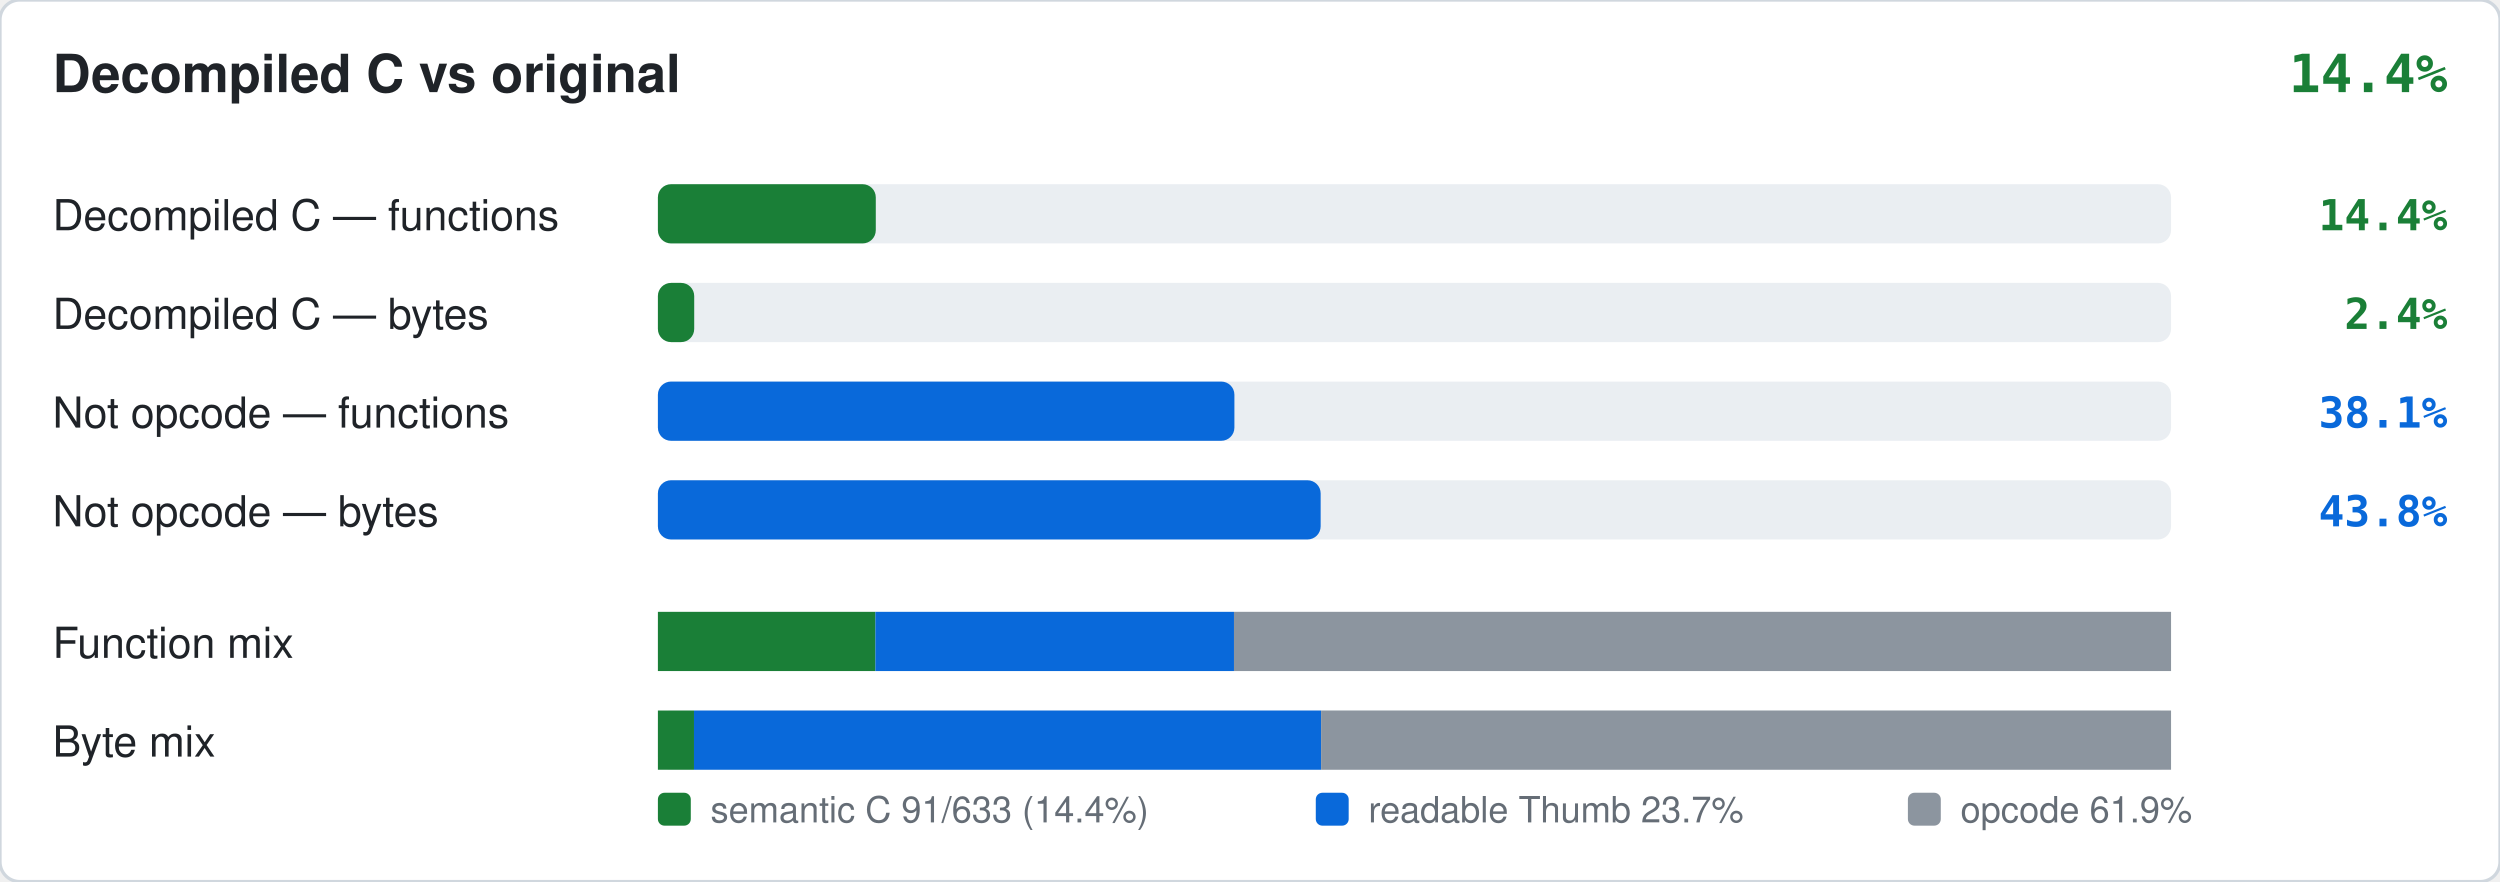
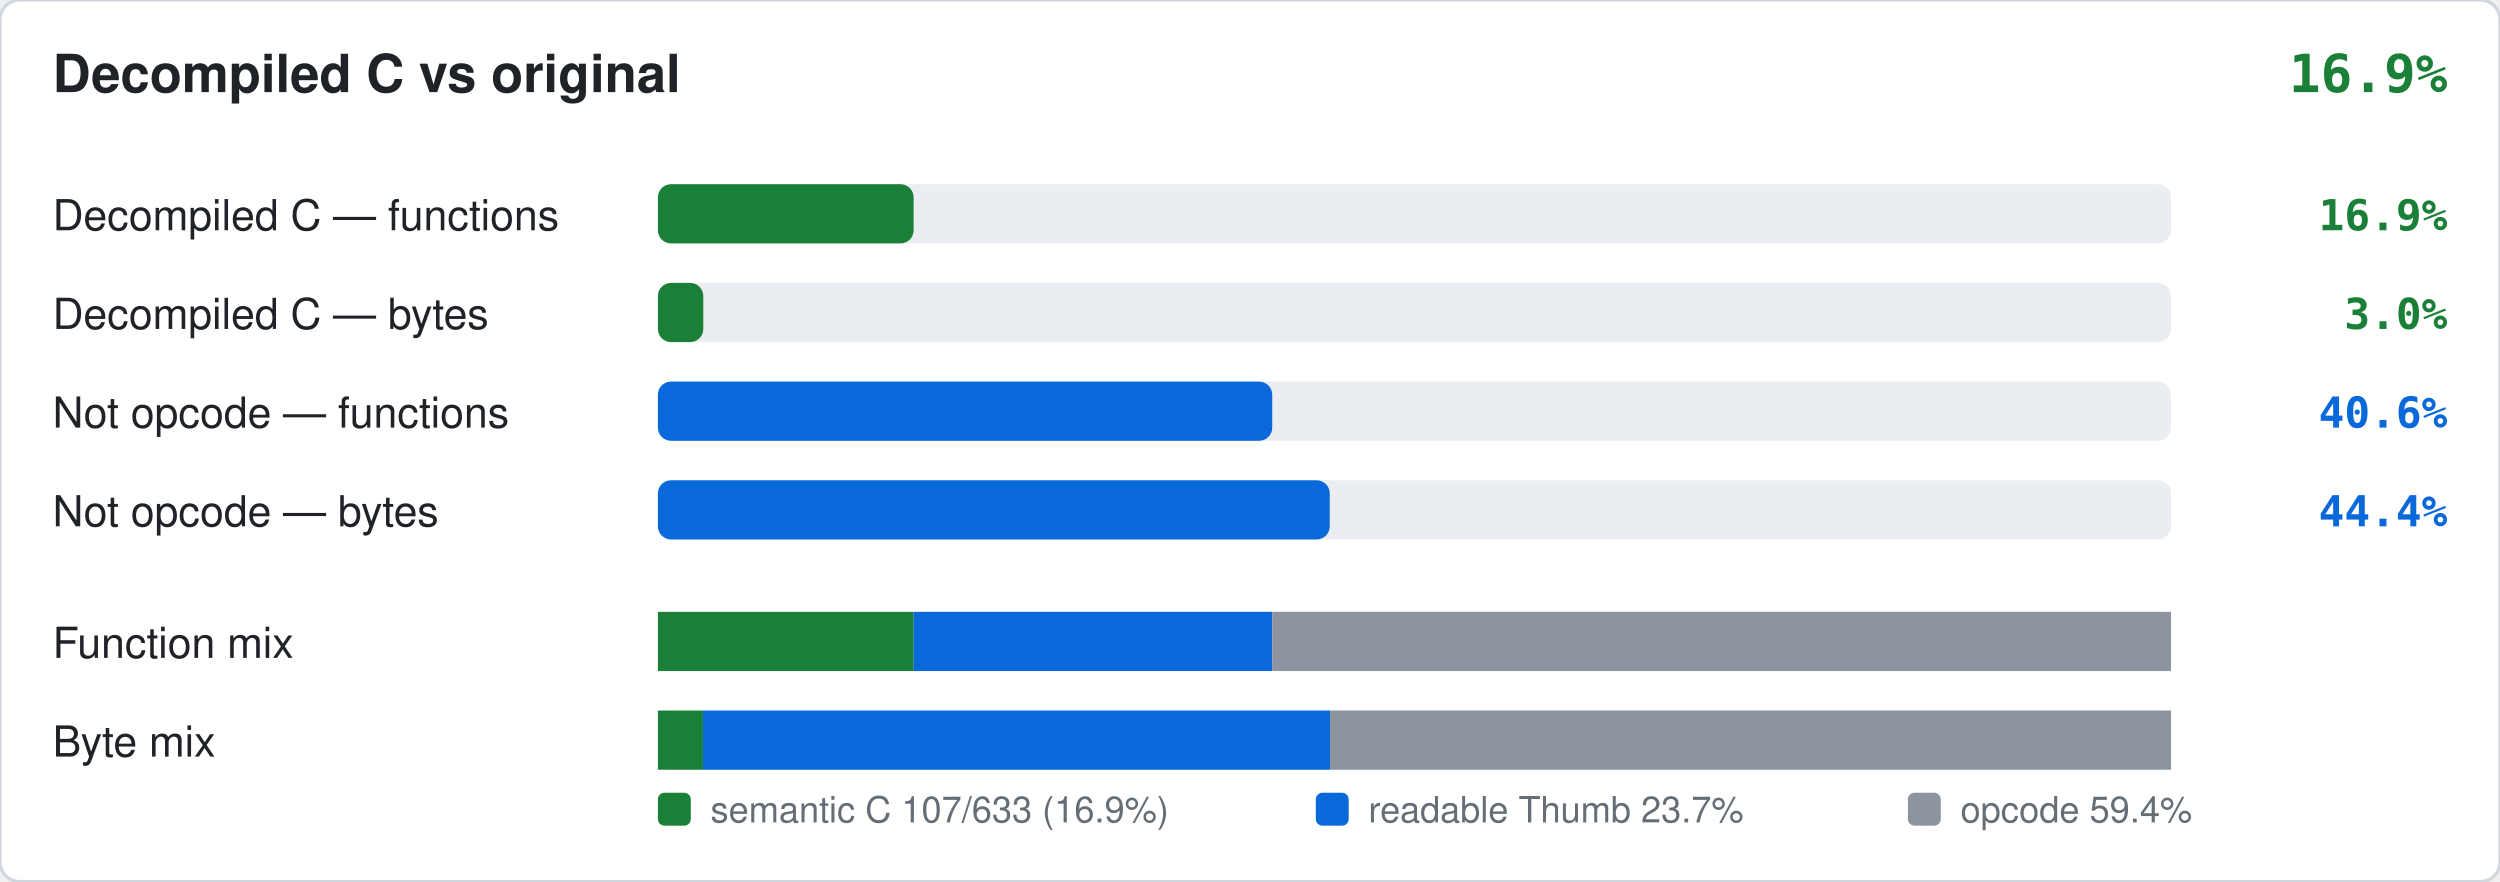
- <svg xmlns="http://www.w3.org/2000/svg" width="760" height="268" viewBox="0 0 760 268" role="img" aria-label="Decompiled C 14.4% functions, 2.4% bytes (91/633, 2,152/90,272)">
+ <svg xmlns="http://www.w3.org/2000/svg" width="760" height="268" viewBox="0 0 760 268" role="img" aria-label="Decompiled C 16.9% functions, 3.0% bytes (107/633, 2,684/90,272)">
  <rect width="760" height="268" rx="6" fill="#ffffff" stroke="#d0d7de" />
  <text x="16" y="28" font-family="-apple-system,BlinkMacSystemFont,Segoe UI,Helvetica,Arial,sans-serif" font-size="16" font-weight="600" fill="#1f2328">Decompiled C vs original</text>
-   <text x="744" y="28" text-anchor="end" font-family="ui-monospace,SFMono-Regular,Menlo,Consolas,monospace" font-size="16" font-weight="700" fill="#1a7f37">14.4%</text>
+   <text x="744" y="28" text-anchor="end" font-family="ui-monospace,SFMono-Regular,Menlo,Consolas,monospace" font-size="16" font-weight="700" fill="#1a7f37">16.9%</text>
  <text x="16" y="70" font-family="-apple-system,BlinkMacSystemFont,Segoe UI,Helvetica,Arial,sans-serif" font-size="13" fill="#1f2328">Decompiled C — functions</text>
  <rect x="200.00" y="56.00" width="460.00" height="18.00" rx="4" fill="#eaeef2" />
-   <rect x="200.00" y="56.00" width="66.24" height="18.00" rx="4" fill="#1a7f37" />
-   <text x="744" y="70" text-anchor="end" font-family="ui-monospace,SFMono-Regular,Menlo,Consolas,monospace" font-size="13" font-weight="700" fill="#1a7f37">14.4%</text>
+   <rect x="200.00" y="56.00" width="77.74" height="18.00" rx="4" fill="#1a7f37" />
+   <text x="744" y="70" text-anchor="end" font-family="ui-monospace,SFMono-Regular,Menlo,Consolas,monospace" font-size="13" font-weight="700" fill="#1a7f37">16.9%</text>
  <text x="16" y="100" font-family="-apple-system,BlinkMacSystemFont,Segoe UI,Helvetica,Arial,sans-serif" font-size="13" fill="#1f2328">Decompiled C — bytes</text>
  <rect x="200.00" y="86.00" width="460.00" height="18.00" rx="4" fill="#eaeef2" />
-   <rect x="200.00" y="86.00" width="11.04" height="18.00" rx="4" fill="#1a7f37" />
-   <text x="744" y="100" text-anchor="end" font-family="ui-monospace,SFMono-Regular,Menlo,Consolas,monospace" font-size="13" font-weight="700" fill="#1a7f37">2.4%</text>
+   <rect x="200.00" y="86.00" width="13.80" height="18.00" rx="4" fill="#1a7f37" />
+   <text x="744" y="100" text-anchor="end" font-family="ui-monospace,SFMono-Regular,Menlo,Consolas,monospace" font-size="13" font-weight="700" fill="#1a7f37">3.0%</text>
  <text x="16" y="130" font-family="-apple-system,BlinkMacSystemFont,Segoe UI,Helvetica,Arial,sans-serif" font-size="13" fill="#1f2328">Not opcode — functions</text>
  <rect x="200.00" y="116.00" width="460.00" height="18.00" rx="4" fill="#eaeef2" />
-   <rect x="200.00" y="116.00" width="175.26" height="18.00" rx="4" fill="#0969da" />
-   <text x="744" y="130" text-anchor="end" font-family="ui-monospace,SFMono-Regular,Menlo,Consolas,monospace" font-size="13" font-weight="700" fill="#0969da">38.1%</text>
+   <rect x="200.00" y="116.00" width="186.76" height="18.00" rx="4" fill="#0969da" />
+   <text x="744" y="130" text-anchor="end" font-family="ui-monospace,SFMono-Regular,Menlo,Consolas,monospace" font-size="13" font-weight="700" fill="#0969da">40.6%</text>
  <text x="16" y="160" font-family="-apple-system,BlinkMacSystemFont,Segoe UI,Helvetica,Arial,sans-serif" font-size="13" fill="#1f2328">Not opcode — bytes</text>
  <rect x="200.00" y="146.00" width="460.00" height="18.00" rx="4" fill="#eaeef2" />
-   <rect x="200.00" y="146.00" width="201.48" height="18.00" rx="4" fill="#0969da" />
-   <text x="744" y="160" text-anchor="end" font-family="ui-monospace,SFMono-Regular,Menlo,Consolas,monospace" font-size="13" font-weight="700" fill="#0969da">43.8%</text>
+   <rect x="200.00" y="146.00" width="204.24" height="18.00" rx="4" fill="#0969da" />
+   <text x="744" y="160" text-anchor="end" font-family="ui-monospace,SFMono-Regular,Menlo,Consolas,monospace" font-size="13" font-weight="700" fill="#0969da">44.4%</text>
  <text x="16" y="200" font-family="-apple-system,BlinkMacSystemFont,Segoe UI,Helvetica,Arial,sans-serif" font-size="13" fill="#1f2328">Function mix</text>
  <rect x="200.00" y="186.00" width="460.00" height="18.00" rx="4" fill="#eaeef2" />
-   <rect x="200.00" y="186.00" width="66.13" height="18.00" fill="#1a7f37" />
-   <rect x="266.13" y="186.00" width="109.00" height="18.00" fill="#0969da" />
-   <rect x="375.13" y="186.00" width="284.87" height="18.00" fill="#8c959f" />
+   <rect x="200.00" y="186.00" width="77.76" height="18.00" fill="#1a7f37" />
+   <rect x="277.76" y="186.00" width="109.00" height="18.00" fill="#0969da" />
+   <rect x="386.76" y="186.00" width="273.24" height="18.00" fill="#8c959f" />
  <text x="16" y="230" font-family="-apple-system,BlinkMacSystemFont,Segoe UI,Helvetica,Arial,sans-serif" font-size="13" fill="#1f2328">Byte mix</text>
  <rect x="200.00" y="216.00" width="460.00" height="18.00" rx="4" fill="#eaeef2" />
-   <rect x="200.00" y="216.00" width="10.97" height="18.00" fill="#1a7f37" />
-   <rect x="210.97" y="216.00" width="190.65" height="18.00" fill="#0969da" />
-   <rect x="401.62" y="216.00" width="258.38" height="18.00" fill="#8c959f" />
+   <rect x="200.00" y="216.00" width="13.68" height="18.00" fill="#1a7f37" />
+   <rect x="213.68" y="216.00" width="190.65" height="18.00" fill="#0969da" />
+   <rect x="404.33" y="216.00" width="255.67" height="18.00" fill="#8c959f" />
  <rect x="200" y="241" width="10" height="10" rx="2" fill="#1a7f37" />
-   <text x="216" y="250" font-family="-apple-system,BlinkMacSystemFont,Segoe UI,Helvetica,Arial,sans-serif" font-size="11" fill="#656d76">semantic C 91/633 (14.4%)</text>
+   <text x="216" y="250" font-family="-apple-system,BlinkMacSystemFont,Segoe UI,Helvetica,Arial,sans-serif" font-size="11" fill="#656d76">semantic C 107/633 (16.9%)</text>
  <rect x="400" y="241" width="10" height="10" rx="2" fill="#0969da" />
  <text x="416" y="250" font-family="-apple-system,BlinkMacSystemFont,Segoe UI,Helvetica,Arial,sans-serif" font-size="11" fill="#656d76">readable Thumb 23.7%</text>
  <rect x="580" y="241" width="10" height="10" rx="2" fill="#8c959f" />
-   <text x="596" y="250" font-family="-apple-system,BlinkMacSystemFont,Segoe UI,Helvetica,Arial,sans-serif" font-size="11" fill="#656d76">opcode 61.9%</text>
+   <text x="596" y="250" font-family="-apple-system,BlinkMacSystemFont,Segoe UI,Helvetica,Arial,sans-serif" font-size="11" fill="#656d76">opcode 59.4%</text>
</svg>
